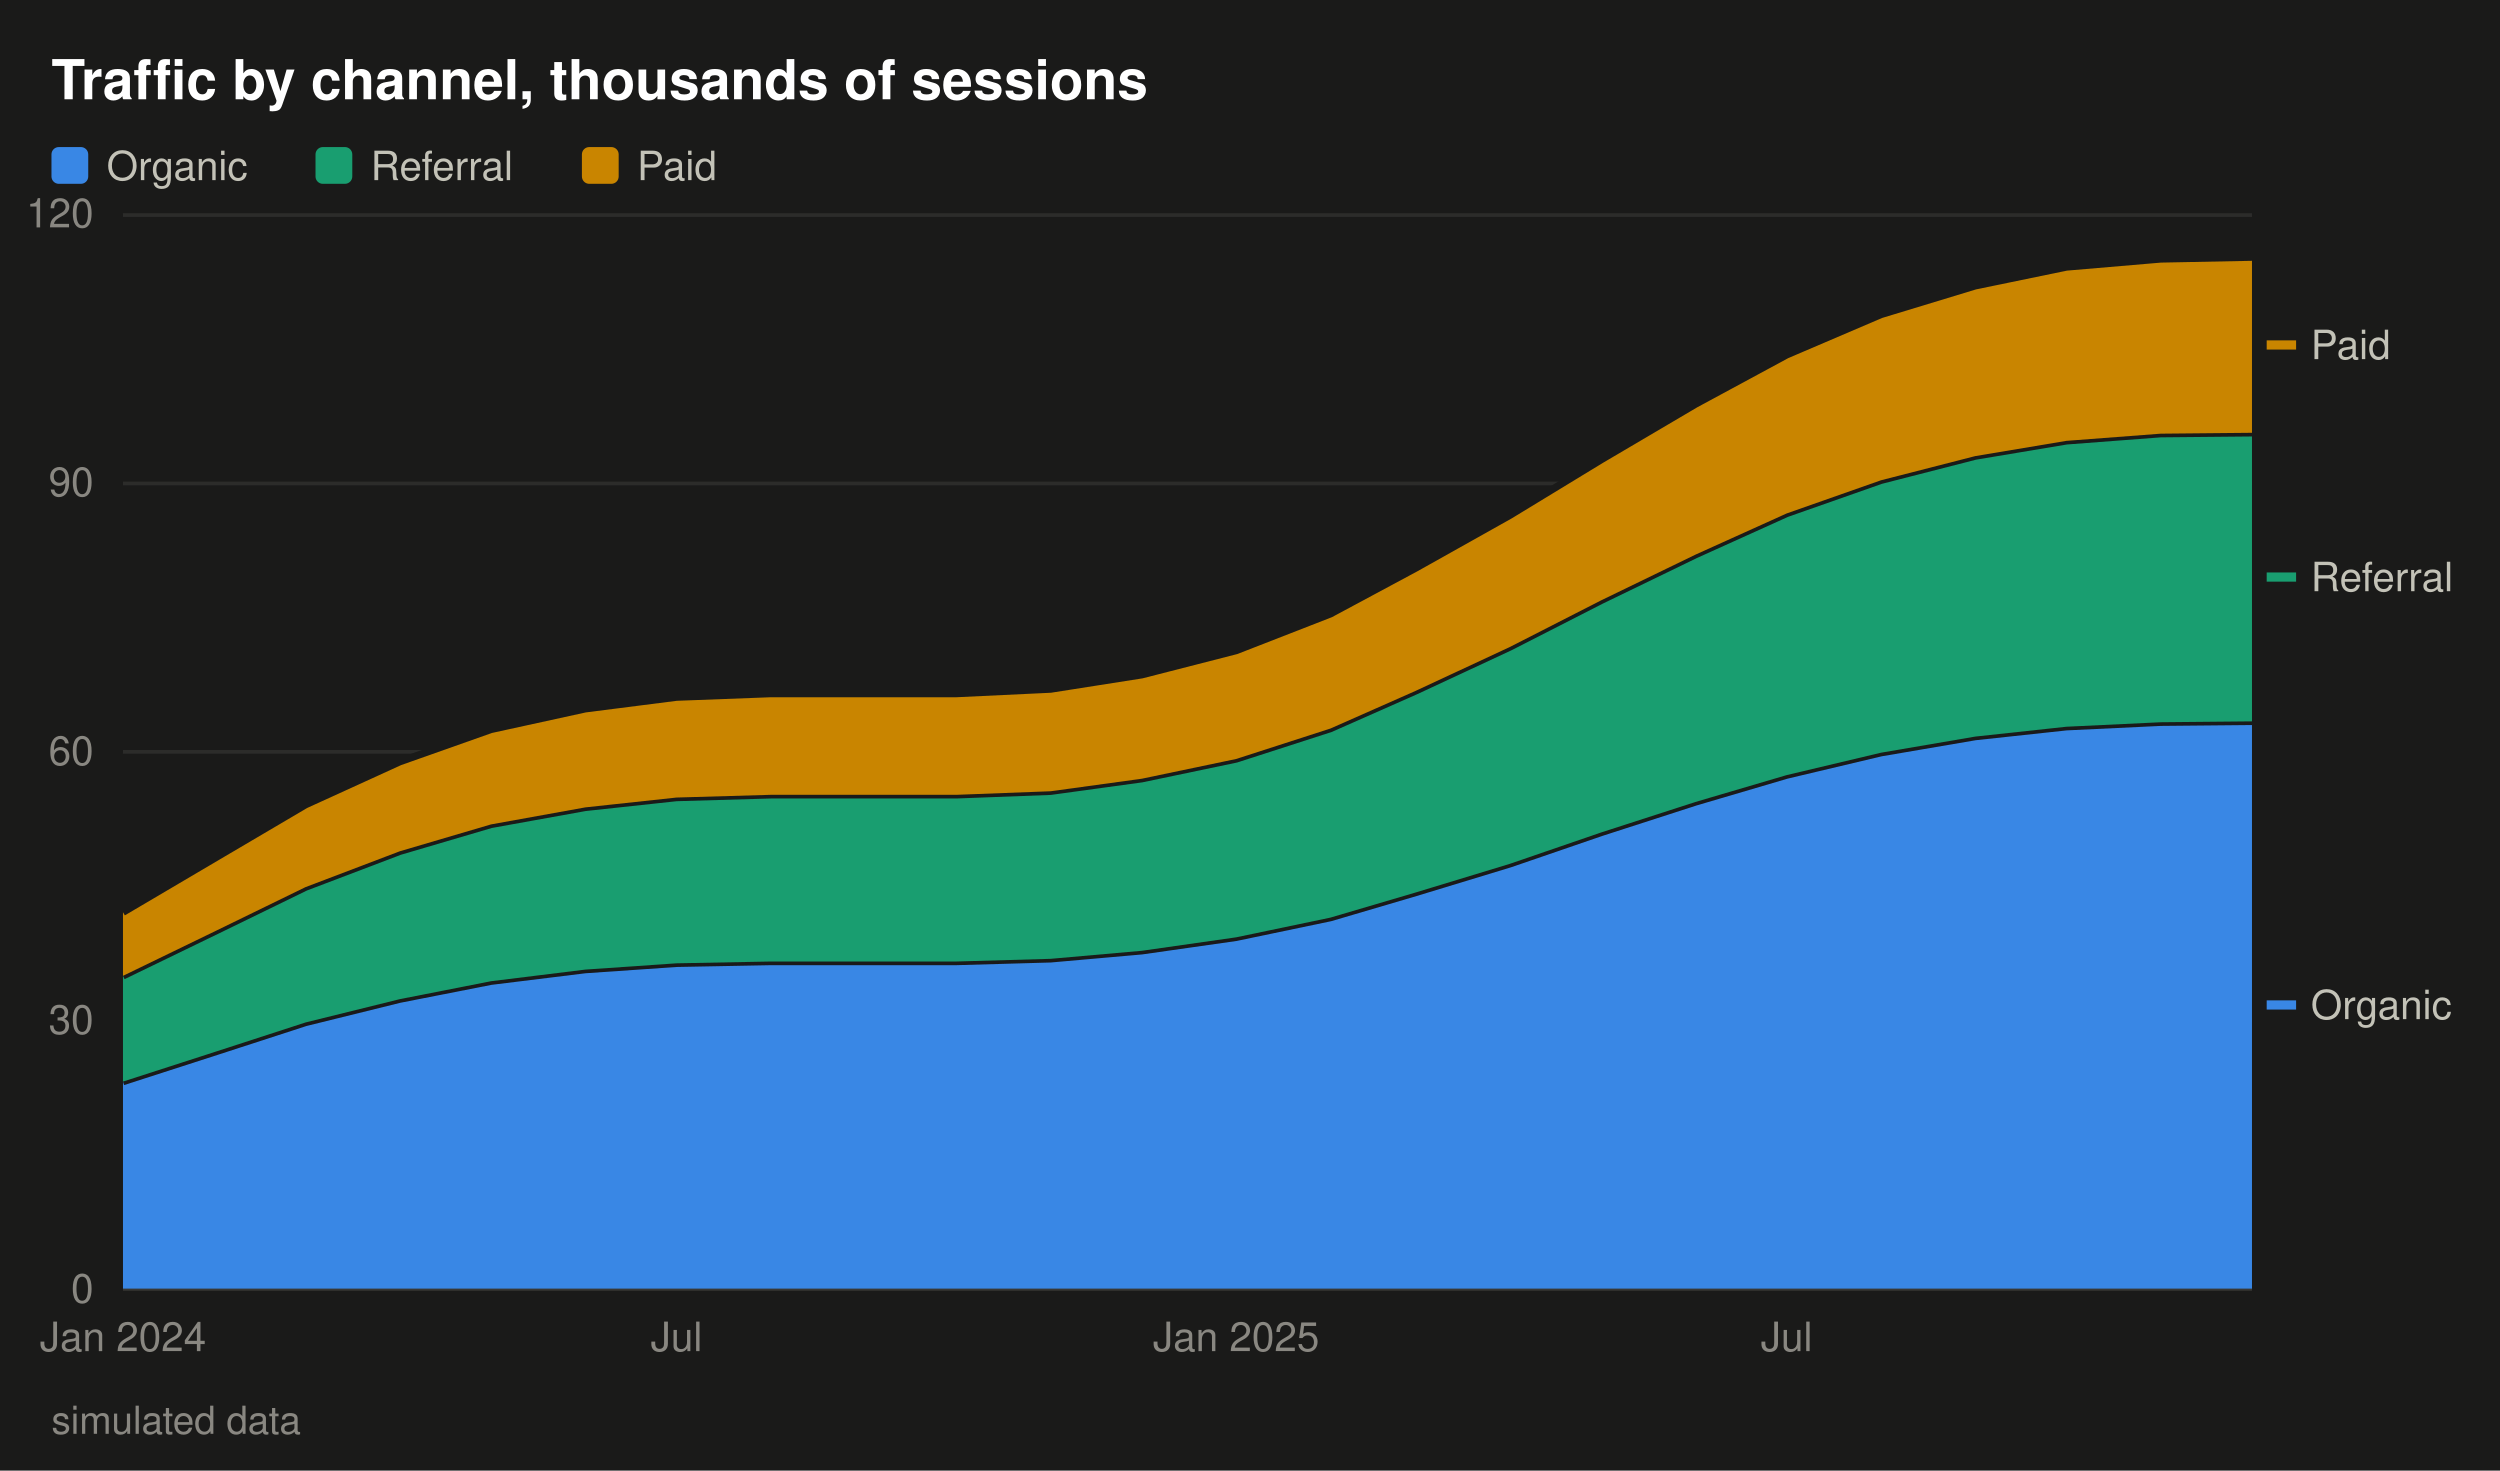
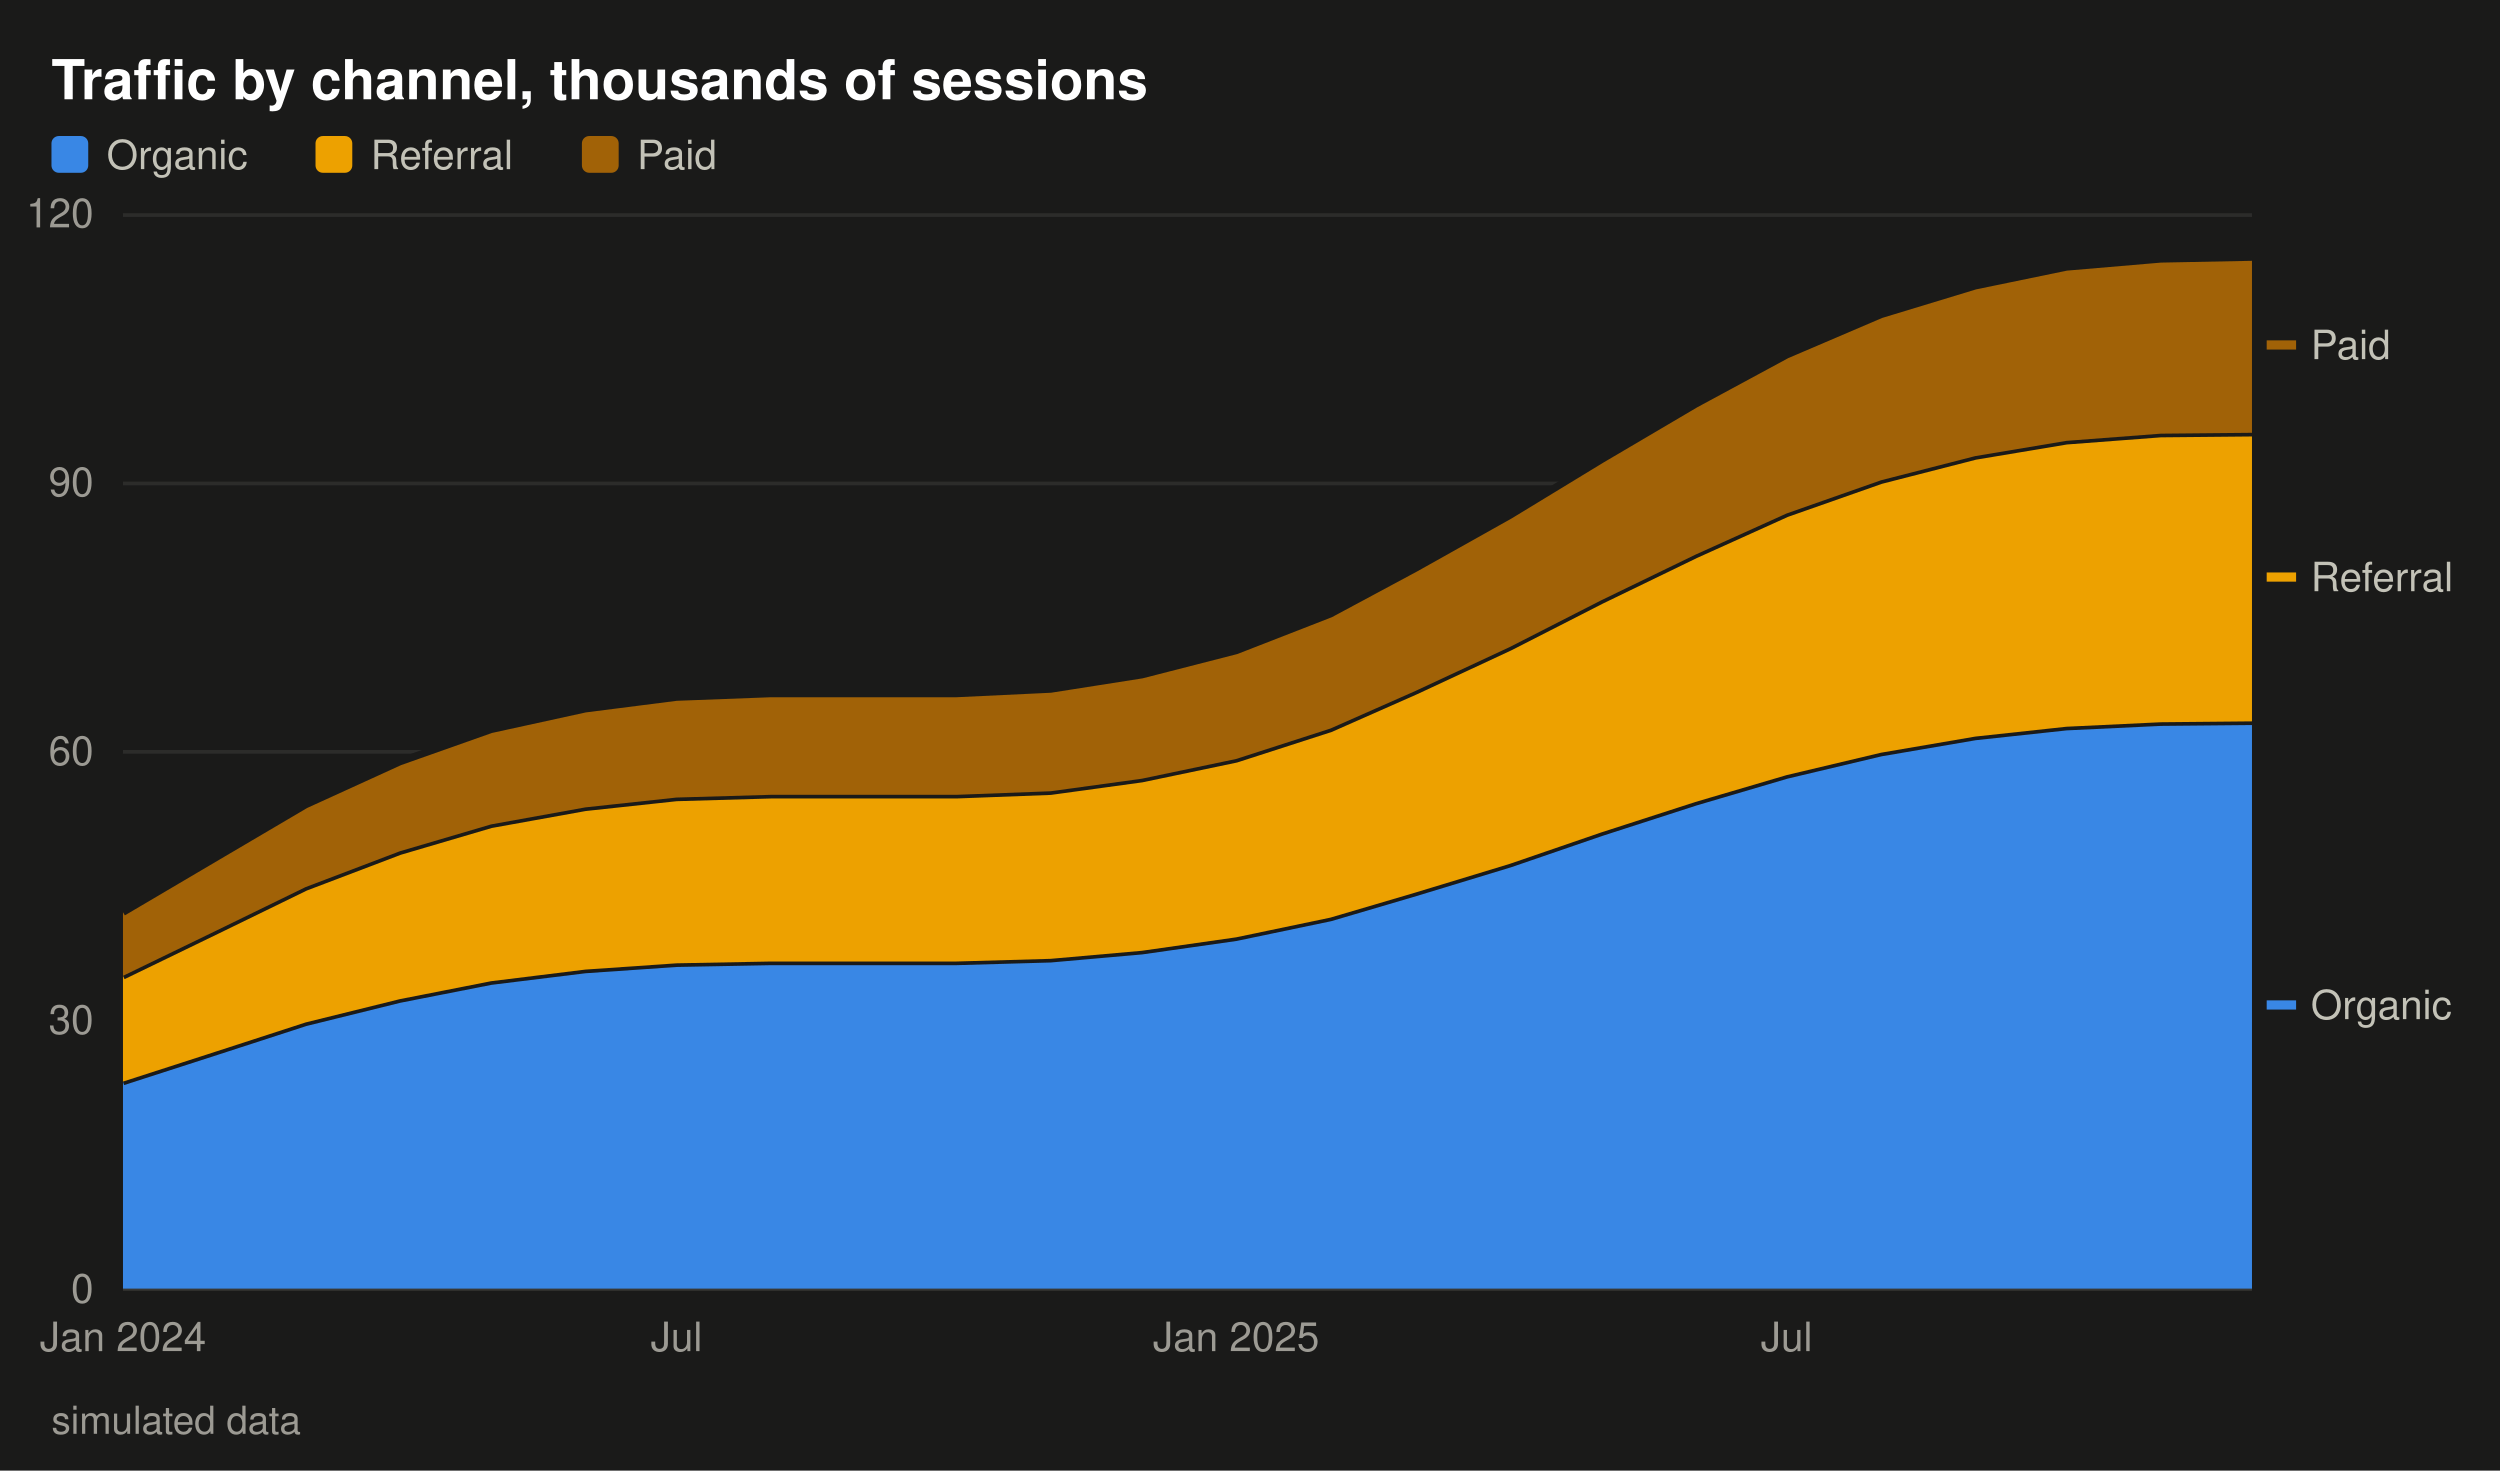
<svg xmlns="http://www.w3.org/2000/svg" viewBox="0 0 680 400" width="680" height="400" role="img" font-family="system-ui, -apple-system, &quot;Segoe UI&quot;, Helvetica, Arial, sans-serif">
  <rect x="0" y="0" width="680" height="400" fill="#1a1a19" />
  <line x1="33.45" x2="612.54" y1="350.5" y2="350.5" stroke="#383835" stroke-width="1" />
  <line x1="33.45" x2="612.54" y1="277.5" y2="277.5" stroke="#2c2c2a" stroke-width="1" />
  <line x1="33.45" x2="612.54" y1="204.5" y2="204.5" stroke="#2c2c2a" stroke-width="1" />
  <line x1="33.45" x2="612.54" y1="131.5" y2="131.5" stroke="#2c2c2a" stroke-width="1" />
  <line x1="33.45" x2="612.54" y1="58.5" y2="58.5" stroke="#2c2c2a" stroke-width="1" />
  <line x1="33.45" x2="612.54" y1="350.5" y2="350.5" stroke="#383835" stroke-width="1" />
  <defs>
    <clipPath id="limnclip10">
-       <rect x="27.45" y="52" width="586.09" height="304.5" />
+       <rect x="27.45" y="52" width="591.09" height="304.5" />
    </clipPath>
  </defs>
  <g clip-path="url(#limnclip10)">
    <path d="M33.45 294.19 L59.09 285.91 L83.09 278.11 L108.73 271.77 L133.55 266.89 L159.19 263.73 L184.01 262.02 L209.66 261.53 L235.3 261.53 L260.12 261.53 L285.77 260.8 L310.58 258.61 L336.23 254.95 L361.87 249.59 L385.04 242.76 L410.68 234.96 L435.5 226.43 L461.15 218.14 L485.96 210.83 L511.61 204.74 L537.26 200.35 L562.07 197.67 L587.72 196.45 L612.54 196.21 L612.54 350.5 L587.72 350.5 L562.07 350.5 L537.26 350.5 L511.61 350.5 L485.96 350.5 L461.15 350.5 L435.5 350.5 L410.68 350.5 L385.04 350.5 L361.87 350.5 L336.23 350.5 L310.58 350.5 L285.77 350.5 L260.12 350.5 L235.3 350.5 L209.66 350.5 L184.01 350.5 L159.19 350.5 L133.55 350.5 L108.73 350.5 L83.09 350.5 L59.09 350.5 L33.45 350.5 Z" fill="#3987e5" />
    <path d="M33.45 294.19 L59.09 285.91 L83.09 278.11 L108.73 271.77 L133.55 266.89 L159.19 263.73 L184.01 262.02 L209.66 261.53 L235.3 261.53 L260.12 261.53 L285.77 260.8 L310.58 258.61 L336.23 254.95 L361.87 249.59 L385.04 242.76 L410.68 234.96 L435.5 226.43 L461.15 218.14 L485.96 210.83 L511.61 204.74 L537.26 200.35 L562.07 197.67 L587.72 196.45 L612.54 196.21" fill="none" stroke="#1a1a19" stroke-width="2" />
-     <path d="M33.45 265.43 L59.09 253 L83.09 241.3 L108.73 231.55 L133.55 224.24 L159.19 219.61 L184.01 216.93 L209.66 216.19 L235.3 216.19 L260.12 216.19 L285.77 215.22 L310.58 211.81 L336.23 206.44 L361.87 198.16 L385.04 187.92 L410.68 175.98 L435.5 163.3 L461.15 150.87 L485.96 139.66 L511.61 130.64 L537.26 124.06 L562.07 119.91 L587.72 117.96 L612.54 117.72 L612.54 196.21 L587.72 196.45 L562.07 197.67 L537.26 200.35 L511.61 204.74 L485.96 210.83 L461.15 218.14 L435.5 226.43 L410.68 234.96 L385.04 242.76 L361.87 249.59 L336.23 254.95 L310.58 258.61 L285.77 260.8 L260.12 261.53 L235.3 261.53 L209.66 261.53 L184.01 262.02 L159.19 263.73 L133.55 266.89 L108.73 271.77 L83.09 278.11 L59.09 285.91 L33.45 294.19 Z" fill="#199e70" />
+     <path d="M33.45 265.43 L59.09 253 L83.09 241.3 L108.73 231.55 L133.55 224.24 L159.19 219.61 L184.01 216.93 L209.66 216.19 L235.3 216.19 L260.12 216.19 L285.77 215.22 L310.58 211.81 L336.23 206.44 L361.87 198.16 L385.04 187.92 L410.68 175.98 L435.5 163.3 L461.15 150.87 L485.96 139.66 L511.61 130.64 L537.26 124.06 L562.07 119.91 L587.72 117.96 L612.54 117.72 L612.54 196.21 L587.72 196.45 L562.07 197.67 L537.26 200.35 L511.61 204.74 L485.96 210.83 L461.15 218.14 L435.5 226.43 L410.68 234.96 L385.04 242.76 L361.87 249.59 L336.23 254.95 L310.58 258.61 L285.77 260.8 L260.12 261.53 L235.3 261.53 L209.66 261.53 L184.01 262.02 L159.19 263.73 L133.55 266.89 L108.73 271.77 L83.09 278.11 L59.09 285.91 L33.45 294.19 Z" fill="#eda100" />
    <path d="M33.45 265.43 L59.09 253 L83.09 241.3 L108.73 231.55 L133.55 224.24 L159.19 219.61 L184.01 216.93 L209.66 216.19 L235.3 216.19 L260.12 216.19 L285.77 215.22 L310.58 211.81 L336.23 206.44 L361.87 198.16 L385.04 187.92 L410.68 175.98 L435.5 163.3 L461.15 150.87 L485.96 139.66 L511.61 130.64 L537.26 124.06 L562.07 119.91 L587.72 117.96 L612.54 117.72" fill="none" stroke="#1a1a19" stroke-width="2" />
-     <path d="M33.45 248.12 L59.09 233.01 L83.09 218.88 L108.73 207.18 L133.55 198.4 L159.19 192.79 L184.01 189.62 L209.66 188.65 L235.3 188.65 L260.12 188.65 L285.77 187.43 L310.58 183.53 L336.23 176.95 L361.87 166.96 L385.04 154.52 L410.68 140.14 L435.5 125.03 L461.15 109.92 L485.96 96.51 L511.61 85.54 L537.26 77.74 L562.07 72.62 L587.72 70.43 L612.54 69.94 L612.54 117.72 L587.72 117.96 L562.07 119.91 L537.26 124.06 L511.61 130.64 L485.96 139.66 L461.15 150.87 L435.5 163.3 L410.68 175.98 L385.04 187.92 L361.87 198.16 L336.23 206.44 L310.58 211.81 L285.77 215.22 L260.12 216.19 L235.3 216.19 L209.66 216.19 L184.01 216.93 L159.19 219.61 L133.55 224.24 L108.73 231.55 L83.09 241.3 L59.09 253 L33.45 265.43 Z" fill="#c98500" />
+     <path d="M33.45 248.12 L59.09 233.01 L83.09 218.88 L108.73 207.18 L133.55 198.4 L159.19 192.79 L184.01 189.62 L209.66 188.65 L235.3 188.65 L260.12 188.65 L285.77 187.43 L310.58 183.53 L336.23 176.95 L361.87 166.96 L385.04 154.52 L410.68 140.14 L435.5 125.03 L461.15 109.92 L485.96 96.51 L511.61 85.54 L537.26 77.74 L562.07 72.62 L587.72 70.43 L612.54 69.94 L612.54 117.72 L587.72 117.96 L562.07 119.91 L537.26 124.06 L511.61 130.64 L485.96 139.66 L461.15 150.87 L435.5 163.3 L410.68 175.98 L385.04 187.92 L361.87 198.16 L336.23 206.44 L310.58 211.81 L285.77 215.22 L260.12 216.19 L235.3 216.19 L209.66 216.19 L184.01 216.93 L159.19 219.61 L133.55 224.24 L108.73 231.55 L83.09 241.3 L59.09 253 L33.45 265.43 Z" fill="#a16207" />
    <path d="M33.45 248.12 L59.09 233.01 L83.09 218.88 L108.73 207.18 L133.55 198.4 L159.19 192.79 L184.01 189.62 L209.66 188.65 L235.3 188.65 L260.12 188.65 L285.77 187.43 L310.58 183.53 L336.23 176.95 L361.87 166.96 L385.04 154.52 L410.68 140.14 L435.5 125.03 L461.15 109.92 L485.96 96.51 L511.61 85.54 L537.26 77.74 L562.07 72.62 L587.72 70.43 L612.54 69.94" fill="none" stroke="#1a1a19" stroke-width="2" />
  </g>
-   <text x="25.45" y="350.5" dy="0.35em" text-anchor="end" style="font-variant-numeric: tabular-nums" font-size="11" fill="#898781">0</text>
-   <text x="25.45" y="277.38" dy="0.35em" text-anchor="end" style="font-variant-numeric: tabular-nums" font-size="11" fill="#898781">30</text>
-   <text x="25.45" y="204.25" dy="0.35em" text-anchor="end" style="font-variant-numeric: tabular-nums" font-size="11" fill="#898781">60</text>
-   <text x="25.45" y="131.12" dy="0.35em" text-anchor="end" style="font-variant-numeric: tabular-nums" font-size="11" fill="#898781">90</text>
-   <text x="25.45" y="58" dy="0.35em" text-anchor="end" style="font-variant-numeric: tabular-nums" font-size="11" fill="#898781">120</text>
-   <text x="33.45" y="367.5" text-anchor="middle" font-size="11" fill="#898781">Jan 2024</text>
-   <text x="184.01" y="367.5" text-anchor="middle" font-size="11" fill="#898781">Jul</text>
-   <text x="336.23" y="367.5" text-anchor="middle" font-size="11" fill="#898781">Jan 2025</text>
-   <text x="485.96" y="367.5" text-anchor="middle" font-size="11" fill="#898781">Jul</text>
+   <text x="25.45" y="350.5" dy="0.35em" text-anchor="end" style="font-variant-numeric: tabular-nums" font-size="11" fill="#9c9a93">0</text>
+   <text x="25.45" y="277.38" dy="0.35em" text-anchor="end" style="font-variant-numeric: tabular-nums" font-size="11" fill="#9c9a93">30</text>
+   <text x="25.45" y="204.25" dy="0.35em" text-anchor="end" style="font-variant-numeric: tabular-nums" font-size="11" fill="#9c9a93">60</text>
+   <text x="25.45" y="131.12" dy="0.35em" text-anchor="end" style="font-variant-numeric: tabular-nums" font-size="11" fill="#9c9a93">90</text>
+   <text x="25.45" y="58" dy="0.35em" text-anchor="end" style="font-variant-numeric: tabular-nums" font-size="11" fill="#9c9a93">120</text>
+   <text x="33.45" y="367.5" text-anchor="middle" font-size="11" fill="#9c9a93">Jan 2024</text>
+   <text x="184.01" y="367.5" text-anchor="middle" font-size="11" fill="#9c9a93">Jul</text>
+   <text x="336.23" y="367.5" text-anchor="middle" font-size="11" fill="#9c9a93">Jan 2025</text>
+   <text x="485.96" y="367.5" text-anchor="middle" font-size="11" fill="#9c9a93">Jul</text>
  <text x="14" y="27" fill="#ffffff" font-size="15" font-weight="600">Traffic by channel, thousands of sessions</text>
-   <rect x="14" y="40" width="10" height="10" rx="2" fill="#3987e5" />
-   <text x="29" y="49" fill="#c3c2b7" font-size="11">Organic</text>
-   <rect x="85.82" y="40" width="10" height="10" rx="2" fill="#199e70" />
-   <text x="100.82" y="49" fill="#c3c2b7" font-size="11">Referral</text>
-   <rect x="158.28" y="40" width="10" height="10" rx="2" fill="#c98500" />
-   <text x="173.28" y="49" fill="#c3c2b7" font-size="11">Paid</text>
-   <line x1="616.54" x2="624.54" y1="93.83" y2="93.83" stroke="#c98500" stroke-width="2.5" />
+   <rect x="14" y="37" width="10" height="10" rx="2" fill="#3987e5" />
+   <text x="29" y="46" fill="#c3c2b7" font-size="11">Organic</text>
+   <rect x="85.82" y="37" width="10" height="10" rx="2" fill="#eda100" />
+   <text x="100.82" y="46" fill="#c3c2b7" font-size="11">Referral</text>
+   <rect x="158.28" y="37" width="10" height="10" rx="2" fill="#a16207" />
+   <text x="173.28" y="46" fill="#c3c2b7" font-size="11">Paid</text>
+   <line x1="616.54" x2="624.54" y1="93.83" y2="93.83" stroke="#a16207" stroke-width="2.5" />
  <text x="628.54" y="93.83" dy="0.35em" fill="#c3c2b7" font-size="11">Paid</text>
-   <line x1="616.54" x2="624.54" y1="156.96" y2="156.96" stroke="#199e70" stroke-width="2.5" />
+   <line x1="616.54" x2="624.54" y1="156.96" y2="156.96" stroke="#eda100" stroke-width="2.5" />
  <text x="628.54" y="156.96" dy="0.35em" fill="#c3c2b7" font-size="11">Referral</text>
  <line x1="616.54" x2="624.54" y1="273.35" y2="273.35" stroke="#3987e5" stroke-width="2.5" />
  <text x="628.54" y="273.35" dy="0.35em" fill="#c3c2b7" font-size="11">Organic</text>
-   <text x="14" y="390" font-size="10.5" fill="#898781">simulated data</text>
+   <text x="14" y="390" font-size="10.5" fill="#9c9a93">simulated data</text>
</svg>
